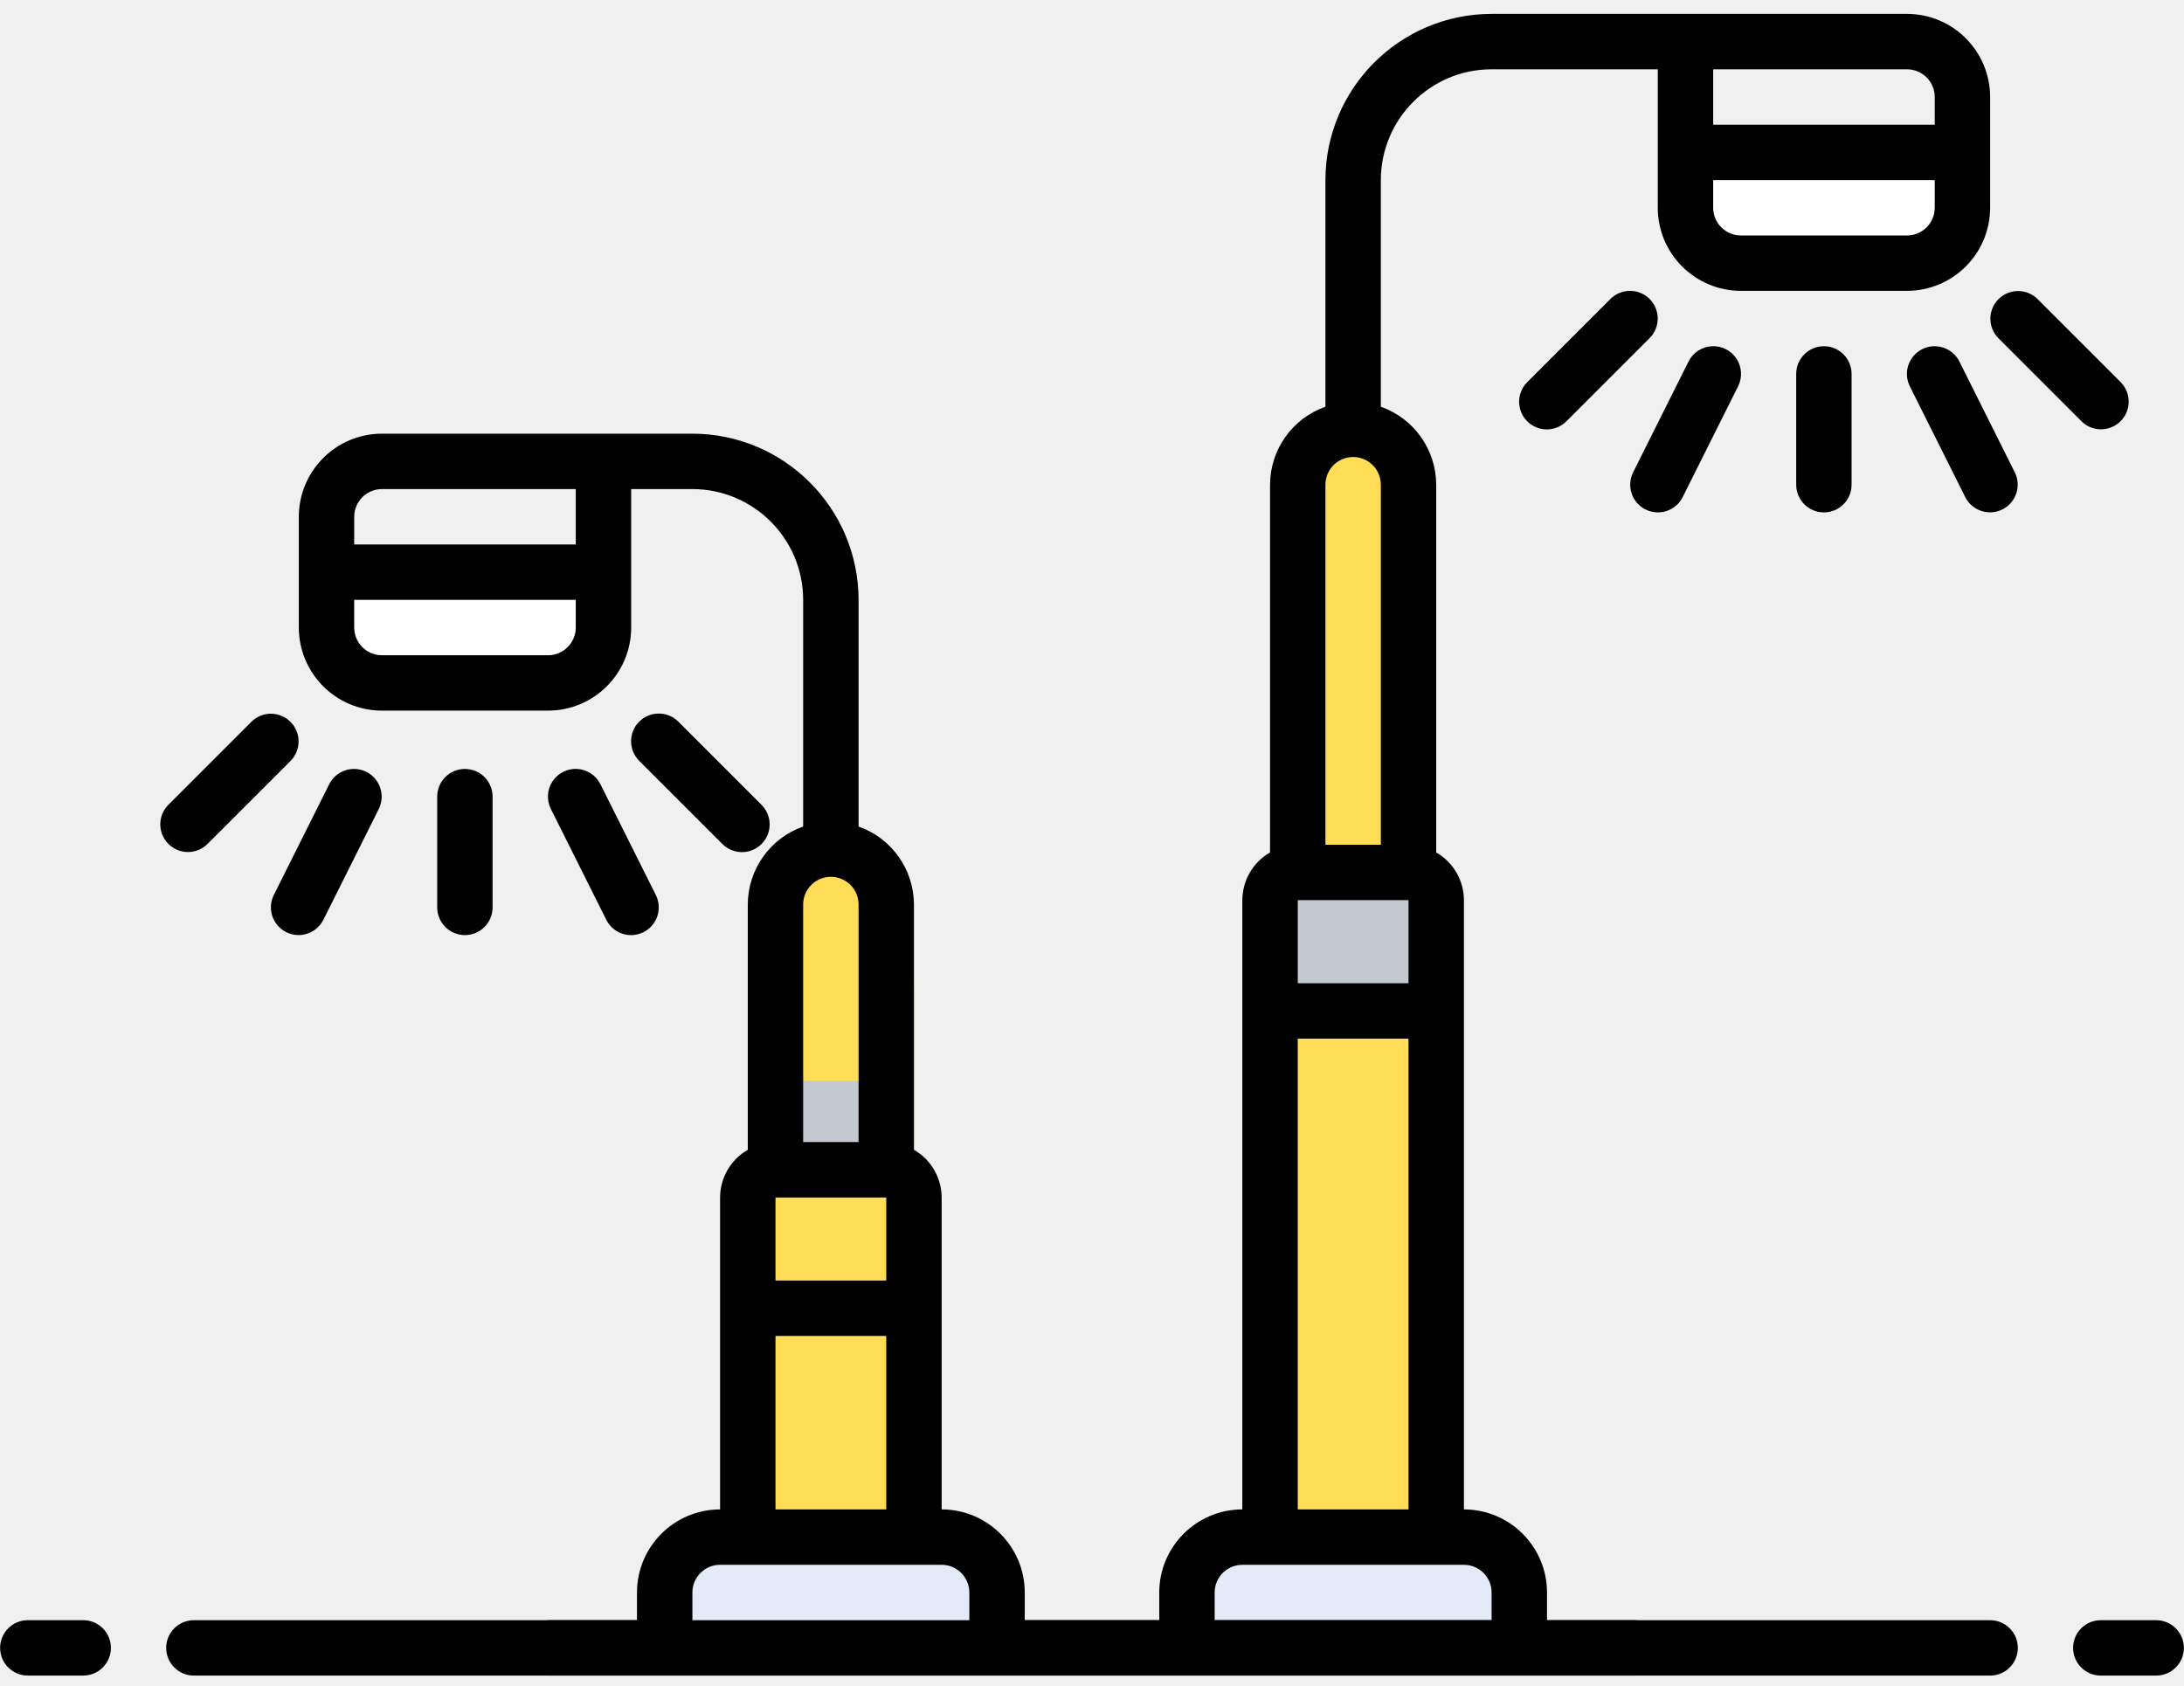
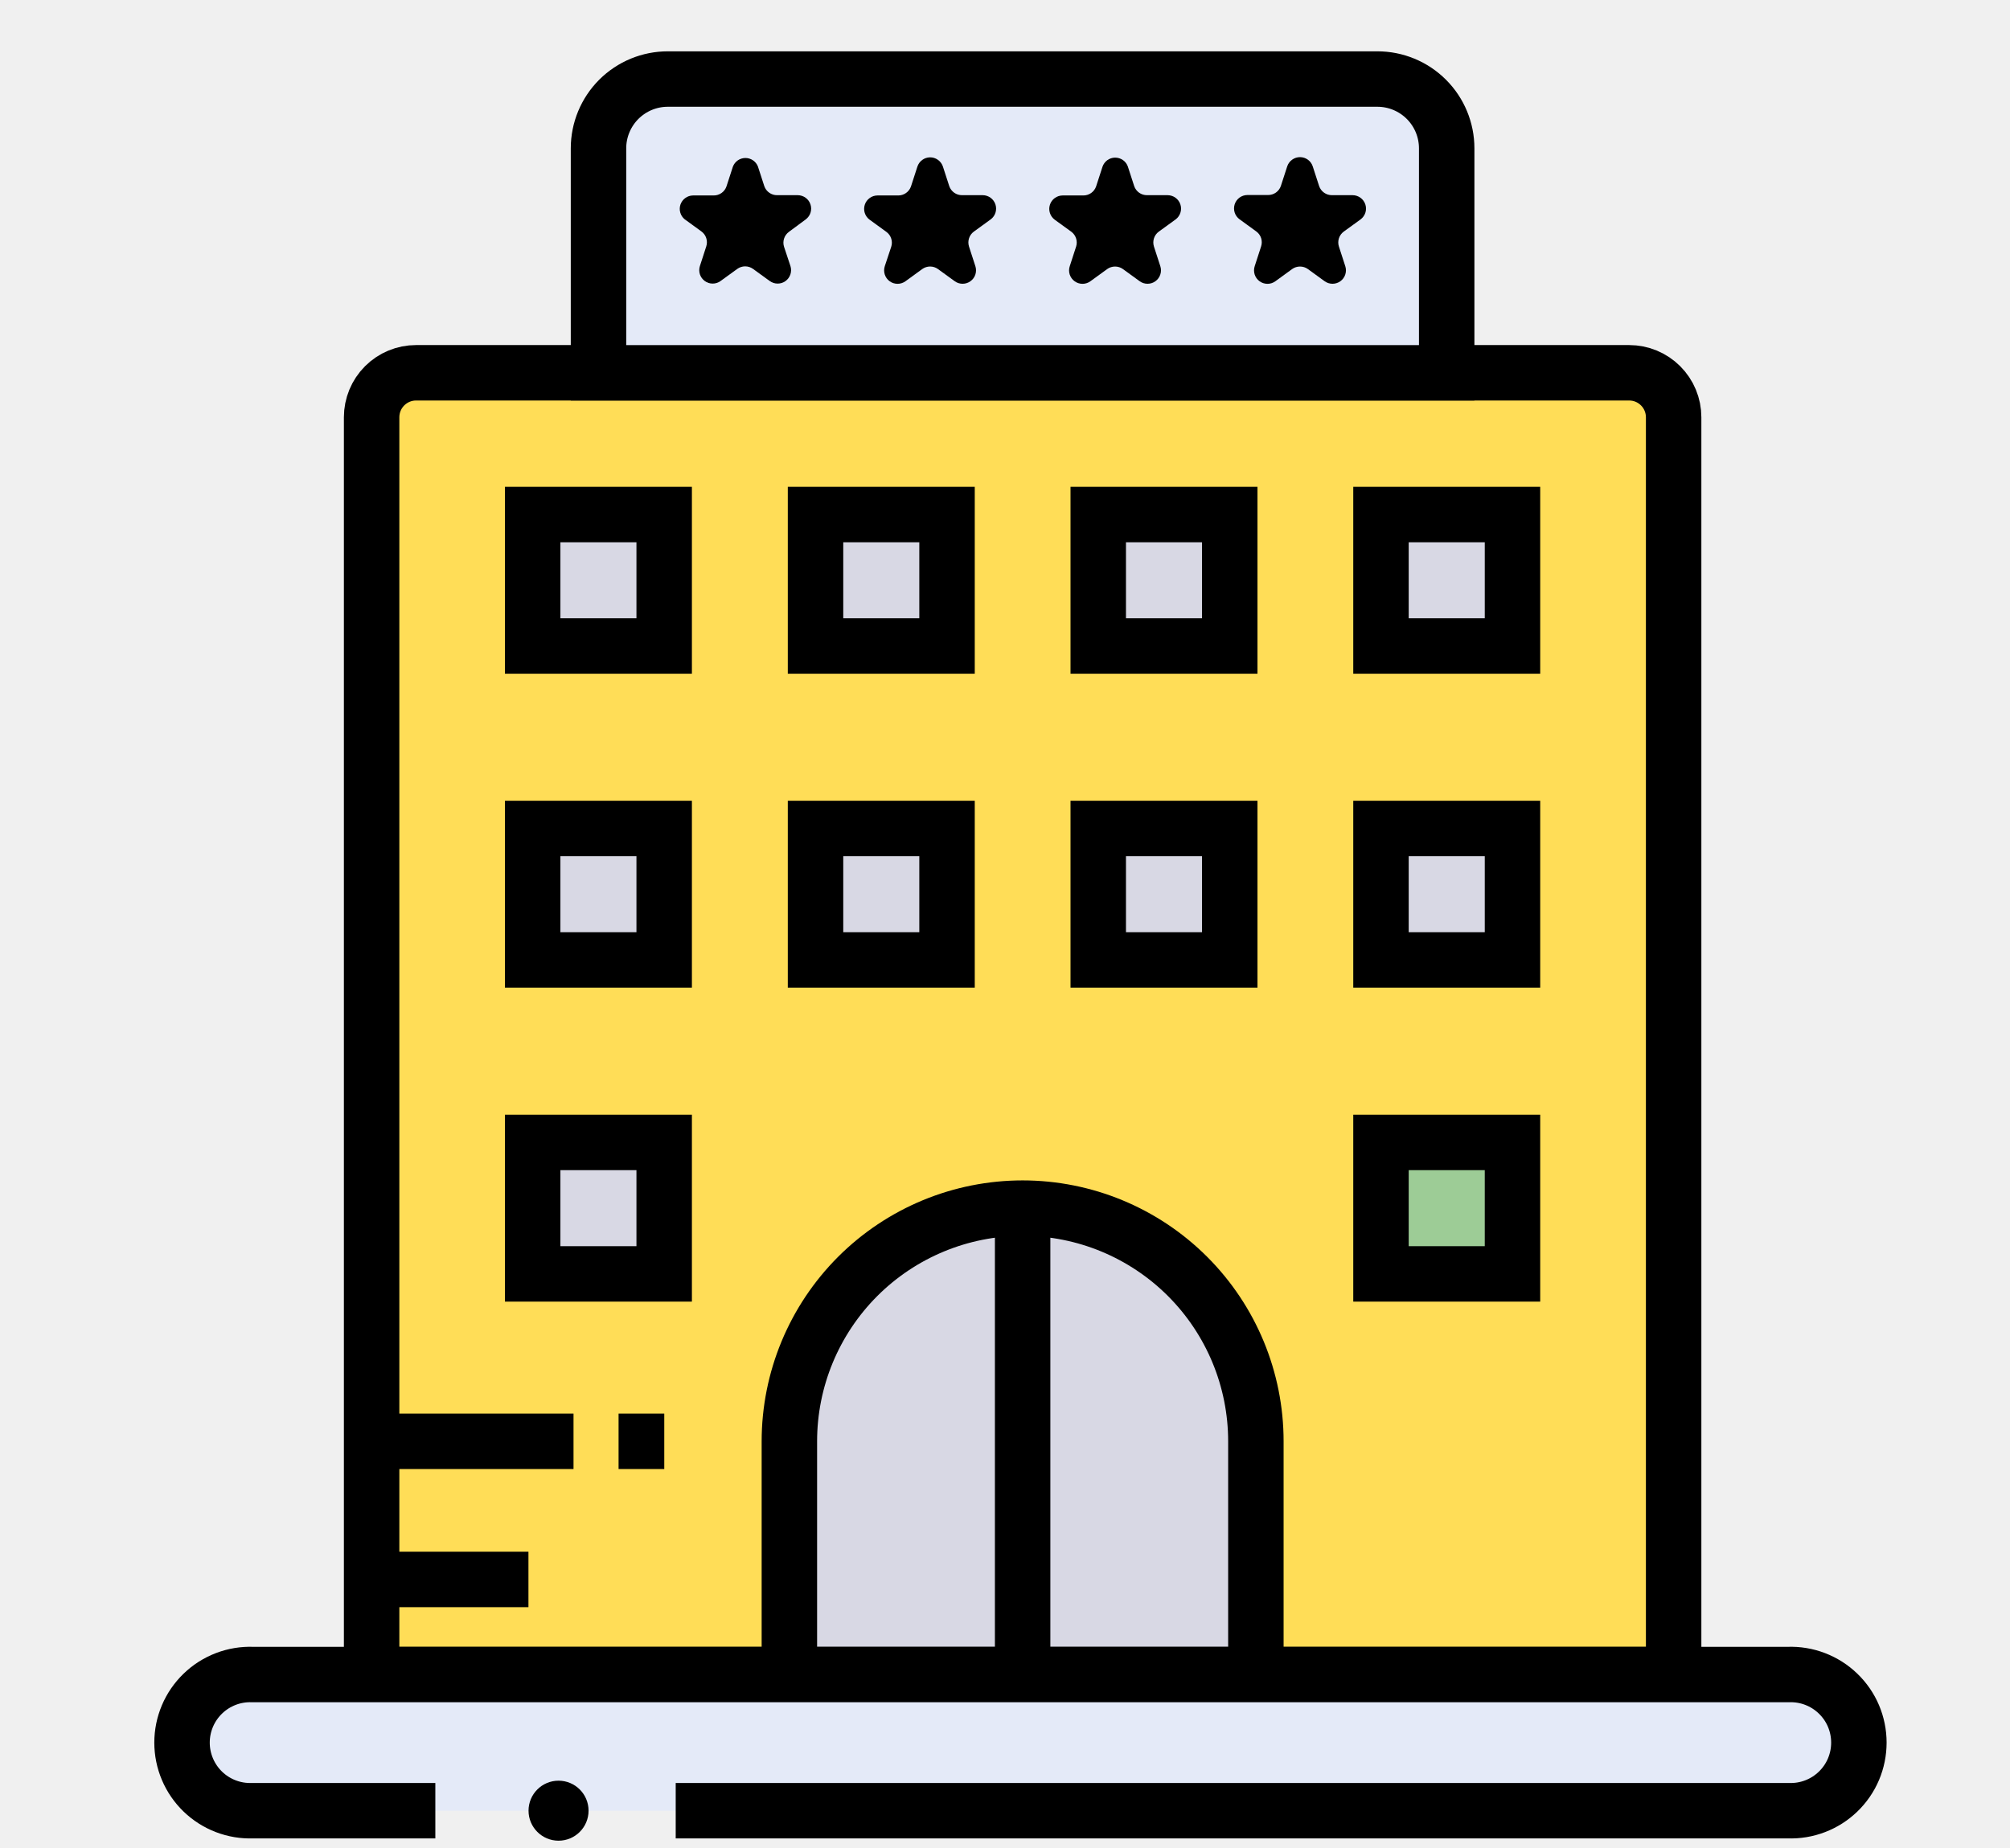
- <svg xmlns="http://www.w3.org/2000/svg" width="92" height="71" viewBox="0 0 92 71" fill="none">
-   <g clip-path="url(#clip0_226_16466)">
-     <path d="M56.997 18.085C58.286 18.085 59.331 19.13 59.331 20.418V39.085H54.664V20.418C54.664 19.13 55.709 18.085 56.997 18.085Z" fill="#FFDD57" />
-     <path d="M60.5 41.419H53.5V65.918H60.5V41.419Z" fill="#FFDD57" />
-     <path d="M52.333 64.751H61.667C62.956 64.751 64 65.796 64 67.085V69.418H50V67.085C50 65.796 51.045 64.751 52.333 64.751Z" fill="#E4EAF8" />
-     <path d="M54.667 36.752H59.333C59.978 36.752 60.5 37.274 60.5 37.918V42.585H53.5V37.919C53.5 37.274 54.023 36.752 54.667 36.752Z" fill="#C3C8D1" />
-     <path d="M82.667 6.418V8.752C82.663 10.039 81.621 11.081 80.333 11.085H73.333C72.046 11.081 71.004 10.039 71 8.752V6.418H82.667Z" fill="white" />
-     <path d="M90.828 68.252H88.495C87.85 68.252 87.328 68.774 87.328 69.419C87.328 70.063 87.85 70.585 88.495 70.585H90.828C91.472 70.585 91.995 70.063 91.995 69.419C91.995 68.774 91.472 68.252 90.828 68.252Z" fill="black" />
-     <path d="M80.333 0.585H62.833C58.969 0.589 55.838 3.721 55.833 7.585V17.134C54.439 17.625 53.505 18.94 53.5 20.419V35.91C52.781 36.323 52.336 37.089 52.333 37.919V63.585C50.401 63.587 48.835 65.153 48.833 67.085V68.252H23.167C22.522 68.252 22 68.774 22 69.418C22 70.063 22.522 70.585 23.167 70.585H83.833C84.478 70.585 85 70.063 85 69.419C85 68.774 84.478 68.252 83.833 68.252H65.167V67.085C65.165 65.153 63.599 63.587 61.667 63.585V37.919C61.664 37.089 61.219 36.323 60.5 35.91V20.419C60.495 18.94 59.561 17.625 58.167 17.134V7.585C58.17 5.009 60.257 2.921 62.833 2.919H69.833V8.752C69.835 10.684 71.401 12.25 73.333 12.252H80.333C82.265 12.25 83.831 10.684 83.833 8.752V4.085C83.831 2.153 82.266 0.587 80.333 0.585ZM55.833 20.419C55.833 19.774 56.356 19.252 57 19.252C57.644 19.252 58.167 19.774 58.167 20.419V35.585H55.833V20.419H55.833ZM59.333 41.419H54.667V37.919H59.333V41.419ZM62.833 67.085V68.252H51.167V67.085C51.168 66.441 51.689 65.919 52.333 65.919H61.667C62.311 65.919 62.833 66.441 62.833 67.085ZM54.667 63.585V43.752H59.333V63.585H54.667ZM81.5 4.085V5.252H72.167V2.919H80.333C80.977 2.919 81.499 3.441 81.5 4.085ZM80.333 9.919H73.333C72.689 9.918 72.168 9.396 72.167 8.752V7.585H81.5V8.752C81.499 9.396 80.977 9.918 80.333 9.919Z" fill="black" />
-     <path d="M69.489 12.594C69.27 12.375 68.973 12.252 68.664 12.252C68.355 12.252 68.058 12.375 67.839 12.594L64.339 16.094C64.041 16.388 63.924 16.819 64.031 17.223C64.139 17.628 64.455 17.944 64.859 18.051C65.264 18.159 65.695 18.041 65.989 17.743L69.489 14.243C69.708 14.025 69.831 13.728 69.831 13.419C69.831 13.109 69.708 12.812 69.489 12.594Z" fill="black" />
-     <path d="M88.503 18.085C88.975 18.085 89.4 17.801 89.581 17.365C89.761 16.929 89.661 16.428 89.328 16.094L85.828 12.594C85.371 12.145 84.638 12.149 84.185 12.601C83.733 13.054 83.73 13.787 84.178 14.244L87.678 17.744C87.897 17.963 88.193 18.086 88.503 18.085Z" fill="black" />
-     <path d="M69.317 21.462C69.893 21.75 70.594 21.517 70.882 20.94L73.216 16.274C73.403 15.901 73.377 15.456 73.147 15.107C72.918 14.759 72.519 14.559 72.102 14.585C71.686 14.61 71.314 14.856 71.128 15.23L68.795 19.897C68.657 20.173 68.634 20.494 68.732 20.788C68.83 21.081 69.04 21.324 69.317 21.462Z" fill="black" />
-     <path d="M75.664 15.752V20.418C75.664 21.063 76.186 21.585 76.831 21.585C77.475 21.585 77.997 21.063 77.997 20.418V15.752C77.997 15.107 77.475 14.585 76.831 14.585C76.186 14.585 75.664 15.108 75.664 15.752Z" fill="black" />
-     <path d="M80.973 14.708C80.696 14.847 80.486 15.089 80.388 15.383C80.29 15.676 80.313 15.997 80.451 16.274L82.785 20.94C83.074 21.515 83.773 21.747 84.349 21.46C84.924 21.172 85.158 20.473 84.872 19.897L82.539 15.23C82.4 14.953 82.158 14.743 81.864 14.645C81.57 14.547 81.25 14.57 80.973 14.708Z" fill="black" />
-   </g>
-   <g clip-path="url(#clip1_226_16466)">
-     <path d="M34.999 35.954C33.575 35.954 32.42 36.467 32.42 37.1V46.269H37.578V37.1C37.578 36.467 36.424 35.954 34.999 35.954Z" fill="#FFDD57" />
-     <path d="M31.5 41.419H38.5V65.918H31.5V41.419Z" fill="#FFDD57" />
-     <path d="M39.667 64.752H30.333C29.044 64.752 28 65.796 28 67.085V69.418H42V67.085C42 65.796 40.955 64.752 39.667 64.752Z" fill="#E4EAF8" />
-     <path d="M37.207 45.532H32.786C32.176 45.532 31.681 45.796 31.681 46.122V48.48H38.312V46.122C38.312 45.796 37.818 45.532 37.207 45.532Z" fill="#C3C8D1" />
-     <path d="M14.857 24.164V26.497C14.861 27.785 15.903 28.827 17.19 28.831H24.19C25.477 28.827 26.52 27.785 26.523 26.497V24.164H14.857Z" fill="white" />
-     <path d="M1.172 68.251H3.505C4.15 68.251 4.672 68.774 4.672 69.418C4.672 70.062 4.15 70.585 3.505 70.585H1.172C0.528 70.585 0.005 70.062 0.005 69.418C0.005 68.774 0.528 68.251 1.172 68.251Z" fill="black" />
-     <path d="M16.088 18.269H29.167C33.031 18.273 36.162 21.405 36.167 25.269V34.818C37.561 35.309 38.495 36.624 38.5 38.103V48.436C39.219 48.849 39.664 49.615 39.667 50.445V63.585C41.599 63.587 43.165 65.153 43.167 67.085V68.252H68.833C69.478 68.252 70 68.774 70 69.418C70 70.063 69.478 70.585 68.833 70.585H8.167C7.522 70.585 7 70.063 7 69.418C7 68.774 7.522 68.252 8.167 68.252H26.833V67.085C26.835 65.153 28.401 63.587 30.333 63.585V50.445C30.336 49.615 30.781 48.849 31.5 48.436V38.103C31.505 36.624 32.439 35.309 33.833 34.818V25.269C33.83 22.693 31.743 20.605 29.167 20.603H26.588V26.436C26.586 28.368 25.02 29.934 23.088 29.936H16.088C14.156 29.934 12.59 28.368 12.588 26.436V21.769C12.59 19.837 14.156 18.271 16.088 18.269ZM36.167 38.103C36.167 37.458 35.644 36.936 35 36.936C34.356 36.936 33.833 37.459 33.833 38.103V48.111H36.167L36.167 38.103ZM32.667 53.945H37.333V50.445H32.667V53.945ZM29.167 67.085V68.252H40.833V67.085C40.832 66.441 40.311 65.919 39.667 65.918H30.333C29.689 65.919 29.167 66.441 29.167 67.085ZM37.333 63.585V56.278H32.667V63.585H37.333ZM14.921 21.769V22.936H24.254V20.603H16.088C15.444 20.604 14.922 21.125 14.921 21.769ZM16.088 27.603H23.088C23.732 27.602 24.253 27.08 24.254 26.436V25.269H14.921V26.436C14.922 27.08 15.444 27.602 16.088 27.603Z" fill="black" />
-     <path d="M26.925 30.4C27.144 30.181 27.441 30.059 27.75 30.059C28.06 30.059 28.356 30.181 28.575 30.4L32.075 33.9C32.373 34.194 32.49 34.626 32.383 35.03C32.275 35.434 31.959 35.75 31.555 35.858C31.151 35.965 30.719 35.848 30.425 35.55L26.925 32.05C26.706 31.831 26.584 31.535 26.584 31.225C26.584 30.916 26.706 30.619 26.925 30.4Z" fill="black" />
-     <path d="M7.919 35.892C7.447 35.892 7.022 35.608 6.841 35.172C6.661 34.736 6.761 34.234 7.094 33.901L10.594 30.401C11.051 29.952 11.784 29.956 12.236 30.408C12.689 30.861 12.692 31.593 12.244 32.05L8.744 35.55C8.525 35.769 8.229 35.892 7.919 35.892Z" fill="black" />
-     <path d="M27.105 39.269C26.529 39.557 25.828 39.324 25.54 38.747L23.206 34.081C23.019 33.708 23.044 33.263 23.274 32.914C23.504 32.566 23.903 32.366 24.319 32.392C24.736 32.417 25.108 32.663 25.293 33.037L27.627 37.703C27.765 37.98 27.788 38.301 27.69 38.594C27.592 38.888 27.382 39.131 27.105 39.269Z" fill="black" />
-     <path d="M20.75 33.559V38.225C20.75 38.87 20.228 39.392 19.583 39.392C18.939 39.392 18.417 38.87 18.417 38.225V33.559C18.417 32.914 18.939 32.392 19.583 32.392C20.228 32.392 20.75 32.914 20.75 33.559Z" fill="black" />
-     <path d="M15.433 32.515C15.71 32.653 15.92 32.896 16.018 33.19C16.116 33.483 16.093 33.804 15.955 34.081L13.622 38.747C13.332 39.322 12.633 39.554 12.057 39.267C11.482 38.979 11.248 38.28 11.534 37.703L13.868 33.037C14.006 32.76 14.249 32.55 14.542 32.452C14.836 32.354 15.156 32.377 15.433 32.515Z" fill="black" />
-   </g>
-   <defs>
-     <clipPath id="clip0_226_16466">
-       <rect width="70" height="70" fill="white" transform="translate(22 0.585205)" />
-     </clipPath>
-     <clipPath id="clip1_226_16466">
-       <rect width="70" height="70" fill="white" transform="matrix(-1 0 0 1 70 0.585205)" />
-     </clipPath>
-   </defs>
+ <svg xmlns="http://www.w3.org/2000/svg" width="87" height="80" viewBox="0 0 87 80" fill="none">
+   <path d="M18.008 16.139H70.517C71.028 16.139 71.517 16.342 71.877 16.703C72.238 17.063 72.441 17.553 72.441 18.063V72.495H16.085V18.063C16.085 17.553 16.288 17.063 16.648 16.703C17.009 16.342 17.498 16.139 18.008 16.139Z" fill="#FFDD57" stroke="black" stroke-width="2.4" stroke-miterlimit="10" />
+   <path d="M28.909 3.422H59.618C60.414 3.422 61.177 3.738 61.74 4.301C62.302 4.863 62.618 5.626 62.618 6.422V16.14H25.905V6.422C25.905 6.028 25.983 5.637 26.134 5.273C26.285 4.909 26.506 4.578 26.785 4.299C27.064 4.021 27.395 3.8 27.759 3.649C28.124 3.499 28.514 3.421 28.909 3.422Z" fill="#E4EAF8" stroke="black" stroke-width="2.4" stroke-miterlimit="10" />
+   <path d="M44.263 52.303C46.941 52.303 49.509 53.367 51.402 55.26C53.296 57.154 54.359 59.721 54.359 62.399V72.495H34.167V62.399C34.167 59.721 35.231 57.154 37.124 55.26C39.017 53.367 41.586 52.303 44.263 52.303Z" fill="#D8D8E4" stroke="black" stroke-width="2.4" stroke-miterlimit="10" />
+   <path d="M28.748 22.276H23.056V27.967H28.748V22.276Z" fill="#D8D8E4" stroke="black" stroke-width="2.4" stroke-miterlimit="10" />
+   <path d="M40.991 22.276H35.299V27.967H40.991V22.276Z" fill="#D8D8E4" stroke="black" stroke-width="2.4" stroke-miterlimit="10" />
+   <path d="M53.228 22.276H47.536V27.967H53.228V22.276Z" fill="#D8D8E4" stroke="black" stroke-width="2.4" stroke-miterlimit="10" />
+   <path d="M65.466 22.276H59.774V27.967H65.466V22.276Z" fill="#D8D8E4" stroke="black" stroke-width="2.4" stroke-miterlimit="10" />
+   <path d="M28.748 35.867H23.056V41.559H28.748V35.867Z" fill="#D8D8E4" stroke="black" stroke-width="2.4" stroke-miterlimit="10" />
+   <path d="M40.991 35.867H35.299V41.559H40.991V35.867Z" fill="#D8D8E4" stroke="black" stroke-width="2.4" stroke-miterlimit="10" />
+   <path d="M53.228 35.867H47.536V41.559H53.228V35.867Z" fill="#D8D8E4" stroke="black" stroke-width="2.4" stroke-miterlimit="10" />
+   <path d="M65.466 35.867H59.774V41.559H65.466V35.867Z" fill="#D8D8E4" stroke="black" stroke-width="2.4" stroke-miterlimit="10" />
+   <path d="M28.748 49.459H23.056V55.151H28.748V49.459Z" fill="#D8D8E4" stroke="black" stroke-width="2.4" stroke-miterlimit="10" />
+   <path d="M65.466 49.459H59.774V55.151H65.466V49.459Z" fill="#9DCC96" stroke="black" stroke-width="2.4" stroke-miterlimit="10" />
+   <path d="M44.263 52.303V72.495" stroke="black" stroke-width="2.4" stroke-miterlimit="10" />
+   <path d="M32.805 7.206L33.082 8.06C33.122 8.175 33.197 8.274 33.297 8.344C33.396 8.414 33.515 8.452 33.636 8.45H34.533C34.656 8.452 34.774 8.491 34.872 8.563C34.971 8.635 35.044 8.737 35.081 8.853C35.119 8.969 35.119 9.094 35.082 9.21C35.044 9.326 34.971 9.428 34.873 9.5L34.147 10.038C34.048 10.11 33.975 10.212 33.937 10.328C33.899 10.444 33.899 10.569 33.937 10.686L34.214 11.521C34.251 11.637 34.25 11.762 34.212 11.878C34.173 11.994 34.099 12.095 34.001 12.167C33.902 12.239 33.783 12.277 33.661 12.277C33.538 12.278 33.419 12.239 33.32 12.168L32.595 11.642C32.495 11.57 32.376 11.531 32.253 11.531C32.131 11.531 32.011 11.57 31.912 11.642L31.186 12.168C31.087 12.239 30.968 12.278 30.846 12.277C30.724 12.277 30.605 12.239 30.506 12.167C30.407 12.095 30.333 11.994 30.295 11.878C30.257 11.762 30.256 11.637 30.293 11.521L30.57 10.666C30.607 10.55 30.607 10.425 30.569 10.308C30.532 10.192 30.458 10.091 30.359 10.019L29.634 9.492C29.542 9.417 29.476 9.315 29.444 9.2C29.411 9.086 29.415 8.964 29.454 8.852C29.493 8.74 29.566 8.642 29.662 8.573C29.758 8.503 29.874 8.464 29.993 8.462H30.89C31.011 8.463 31.13 8.426 31.23 8.356C31.329 8.286 31.404 8.187 31.444 8.072L31.721 7.218C31.762 7.108 31.835 7.013 31.931 6.945C32.027 6.878 32.142 6.841 32.259 6.84C32.376 6.839 32.491 6.873 32.589 6.938C32.686 7.004 32.762 7.097 32.805 7.206Z" fill="black" />
+   <path d="M40.811 7.206L41.088 8.06C41.128 8.175 41.203 8.274 41.302 8.344C41.401 8.414 41.52 8.451 41.642 8.45H42.539C42.661 8.451 42.779 8.491 42.878 8.563C42.976 8.635 43.049 8.736 43.087 8.853C43.124 8.969 43.124 9.094 43.087 9.21C43.05 9.326 42.977 9.427 42.878 9.5L42.153 10.026C42.054 10.098 41.98 10.2 41.943 10.316C41.905 10.432 41.905 10.557 41.942 10.674L42.219 11.528C42.256 11.645 42.255 11.77 42.217 11.886C42.179 12.002 42.105 12.103 42.006 12.174C41.907 12.246 41.788 12.285 41.666 12.285C41.544 12.285 41.425 12.247 41.326 12.176L40.6 11.649C40.501 11.577 40.381 11.538 40.259 11.538C40.136 11.538 40.017 11.577 39.917 11.649L39.192 12.176C39.092 12.248 38.972 12.288 38.848 12.287C38.725 12.287 38.605 12.248 38.505 12.175C38.406 12.102 38.332 11.999 38.295 11.881C38.258 11.764 38.259 11.637 38.298 11.52L38.575 10.685C38.613 10.569 38.613 10.444 38.575 10.328C38.537 10.211 38.464 10.11 38.365 10.038L37.639 9.511C37.541 9.439 37.468 9.338 37.43 9.221C37.393 9.105 37.393 8.98 37.431 8.864C37.468 8.748 37.541 8.647 37.64 8.575C37.738 8.502 37.856 8.463 37.978 8.462H38.876C38.997 8.463 39.116 8.426 39.215 8.356C39.315 8.286 39.39 8.187 39.43 8.072L39.707 7.217C39.744 7.101 39.817 6.999 39.915 6.926C40.013 6.853 40.132 6.814 40.255 6.812C40.377 6.811 40.496 6.848 40.596 6.919C40.696 6.99 40.771 7.09 40.811 7.206Z" fill="black" />
+   <path d="M48.816 7.206L49.093 8.06C49.133 8.175 49.208 8.274 49.307 8.344C49.407 8.414 49.526 8.451 49.647 8.45H50.544C50.666 8.452 50.785 8.491 50.883 8.563C50.981 8.635 51.055 8.737 51.092 8.853C51.13 8.969 51.13 9.094 51.092 9.21C51.055 9.326 50.982 9.428 50.884 9.5L50.158 10.027C50.059 10.099 49.986 10.2 49.948 10.316C49.91 10.432 49.91 10.558 49.947 10.674L50.224 11.528C50.261 11.645 50.261 11.77 50.222 11.886C50.184 12.002 50.11 12.103 50.011 12.175C49.913 12.246 49.794 12.285 49.672 12.285C49.549 12.286 49.43 12.247 49.331 12.176L48.605 11.649C48.506 11.577 48.387 11.539 48.264 11.539C48.142 11.539 48.022 11.577 47.923 11.649L47.197 12.176C47.097 12.249 46.977 12.288 46.854 12.288C46.73 12.287 46.61 12.248 46.511 12.175C46.411 12.102 46.337 11.999 46.3 11.882C46.263 11.764 46.264 11.638 46.304 11.521L46.581 10.666C46.615 10.553 46.613 10.433 46.577 10.321C46.541 10.209 46.471 10.11 46.378 10.038L45.652 9.512C45.554 9.439 45.481 9.338 45.444 9.222C45.406 9.106 45.406 8.981 45.444 8.865C45.481 8.748 45.554 8.647 45.653 8.575C45.751 8.503 45.87 8.463 45.992 8.462H46.889C47.011 8.463 47.129 8.426 47.229 8.356C47.328 8.286 47.403 8.187 47.443 8.072L47.72 7.218C47.759 7.104 47.832 7.005 47.929 6.934C48.027 6.864 48.144 6.825 48.264 6.824C48.384 6.823 48.502 6.859 48.601 6.927C48.7 6.996 48.775 7.093 48.816 7.206Z" fill="black" />
+   <path d="M56.821 7.206L57.098 8.06C57.138 8.175 57.213 8.274 57.313 8.344C57.412 8.414 57.531 8.451 57.652 8.45H58.55C58.672 8.451 58.79 8.491 58.889 8.563C58.987 8.635 59.06 8.737 59.098 8.853C59.135 8.969 59.135 9.094 59.098 9.21C59.06 9.326 58.987 9.427 58.889 9.5L58.163 10.026C58.065 10.098 57.991 10.2 57.953 10.316C57.916 10.432 57.915 10.558 57.953 10.674L58.23 11.528C58.267 11.645 58.266 11.77 58.228 11.886C58.19 12.002 58.116 12.103 58.017 12.175C57.918 12.246 57.799 12.285 57.677 12.285C57.555 12.285 57.436 12.247 57.336 12.176L56.611 11.649C56.511 11.577 56.392 11.539 56.269 11.539C56.147 11.539 56.027 11.577 55.928 11.649L55.203 12.176C55.103 12.249 54.983 12.288 54.859 12.288C54.736 12.287 54.616 12.248 54.516 12.175C54.417 12.102 54.343 11.999 54.306 11.882C54.269 11.764 54.27 11.637 54.309 11.521L54.586 10.666C54.623 10.55 54.623 10.425 54.586 10.308C54.548 10.192 54.474 10.091 54.375 10.019L53.65 9.492C53.552 9.42 53.478 9.318 53.441 9.202C53.404 9.086 53.404 8.961 53.441 8.845C53.479 8.729 53.552 8.627 53.65 8.555C53.749 8.483 53.867 8.444 53.989 8.443H54.886C55.008 8.444 55.127 8.406 55.226 8.337C55.325 8.267 55.401 8.167 55.44 8.052L55.717 7.198C55.757 7.082 55.831 6.982 55.931 6.911C56.031 6.84 56.15 6.802 56.272 6.803C56.395 6.804 56.514 6.843 56.612 6.915C56.711 6.988 56.784 7.089 56.821 7.206Z" fill="black" />
+   <path d="M29.247 78.39H77.403C77.799 78.404 78.194 78.339 78.564 78.197C78.934 78.056 79.272 77.841 79.557 77.566C79.843 77.291 80.07 76.961 80.225 76.596C80.379 76.231 80.459 75.839 80.459 75.443C80.459 75.046 80.379 74.654 80.225 74.289C80.07 73.924 79.843 73.595 79.557 73.32C79.272 73.044 78.934 72.83 78.564 72.688C78.194 72.546 77.799 72.481 77.403 72.495H10.935C10.539 72.481 10.144 72.546 9.774 72.688C9.404 72.83 9.066 73.044 8.781 73.32C8.496 73.595 8.269 73.924 8.114 74.289C7.959 74.654 7.879 75.046 7.879 75.443C7.879 75.839 7.959 76.231 8.114 76.596C8.269 76.961 8.496 77.291 8.781 77.566C9.066 77.841 9.404 78.056 9.774 78.197C10.144 78.339 10.539 78.404 10.935 78.39H18.843" fill="#E4EAF8" />
+   <path d="M29.247 78.39H77.403C77.799 78.404 78.194 78.339 78.564 78.197C78.934 78.056 79.272 77.841 79.557 77.566C79.843 77.291 80.07 76.961 80.225 76.596C80.379 76.231 80.459 75.839 80.459 75.443C80.459 75.046 80.379 74.654 80.225 74.289C80.07 73.924 79.843 73.595 79.557 73.32C79.272 73.044 78.934 72.83 78.564 72.688C78.194 72.546 77.799 72.481 77.403 72.495H10.935C10.539 72.481 10.144 72.546 9.774 72.688C9.404 72.83 9.066 73.044 8.781 73.32C8.496 73.595 8.269 73.924 8.114 74.289C7.959 74.654 7.879 75.046 7.879 75.443C7.879 75.839 7.959 76.231 8.114 76.596C8.269 76.961 8.496 77.291 8.781 77.566C9.066 77.841 9.404 78.056 9.774 78.197C10.144 78.339 10.539 78.404 10.935 78.39H18.843" stroke="black" stroke-width="2.4" stroke-miterlimit="10" />
+   <path d="M24.176 79.689C24.893 79.689 25.475 79.107 25.475 78.39C25.475 77.672 24.893 77.091 24.176 77.091C23.459 77.091 22.877 77.672 22.877 78.39C22.877 79.107 23.459 79.689 24.176 79.689Z" fill="black" />
+   <path d="M16.632 62.399H24.824" stroke="black" stroke-width="2.4" stroke-miterlimit="10" />
+   <path d="M26.774 62.399H28.752" stroke="black" stroke-width="2.4" stroke-miterlimit="10" />
+   <path d="M16.085 68.379H22.873" stroke="black" stroke-width="2.4" stroke-miterlimit="10" />
</svg>
